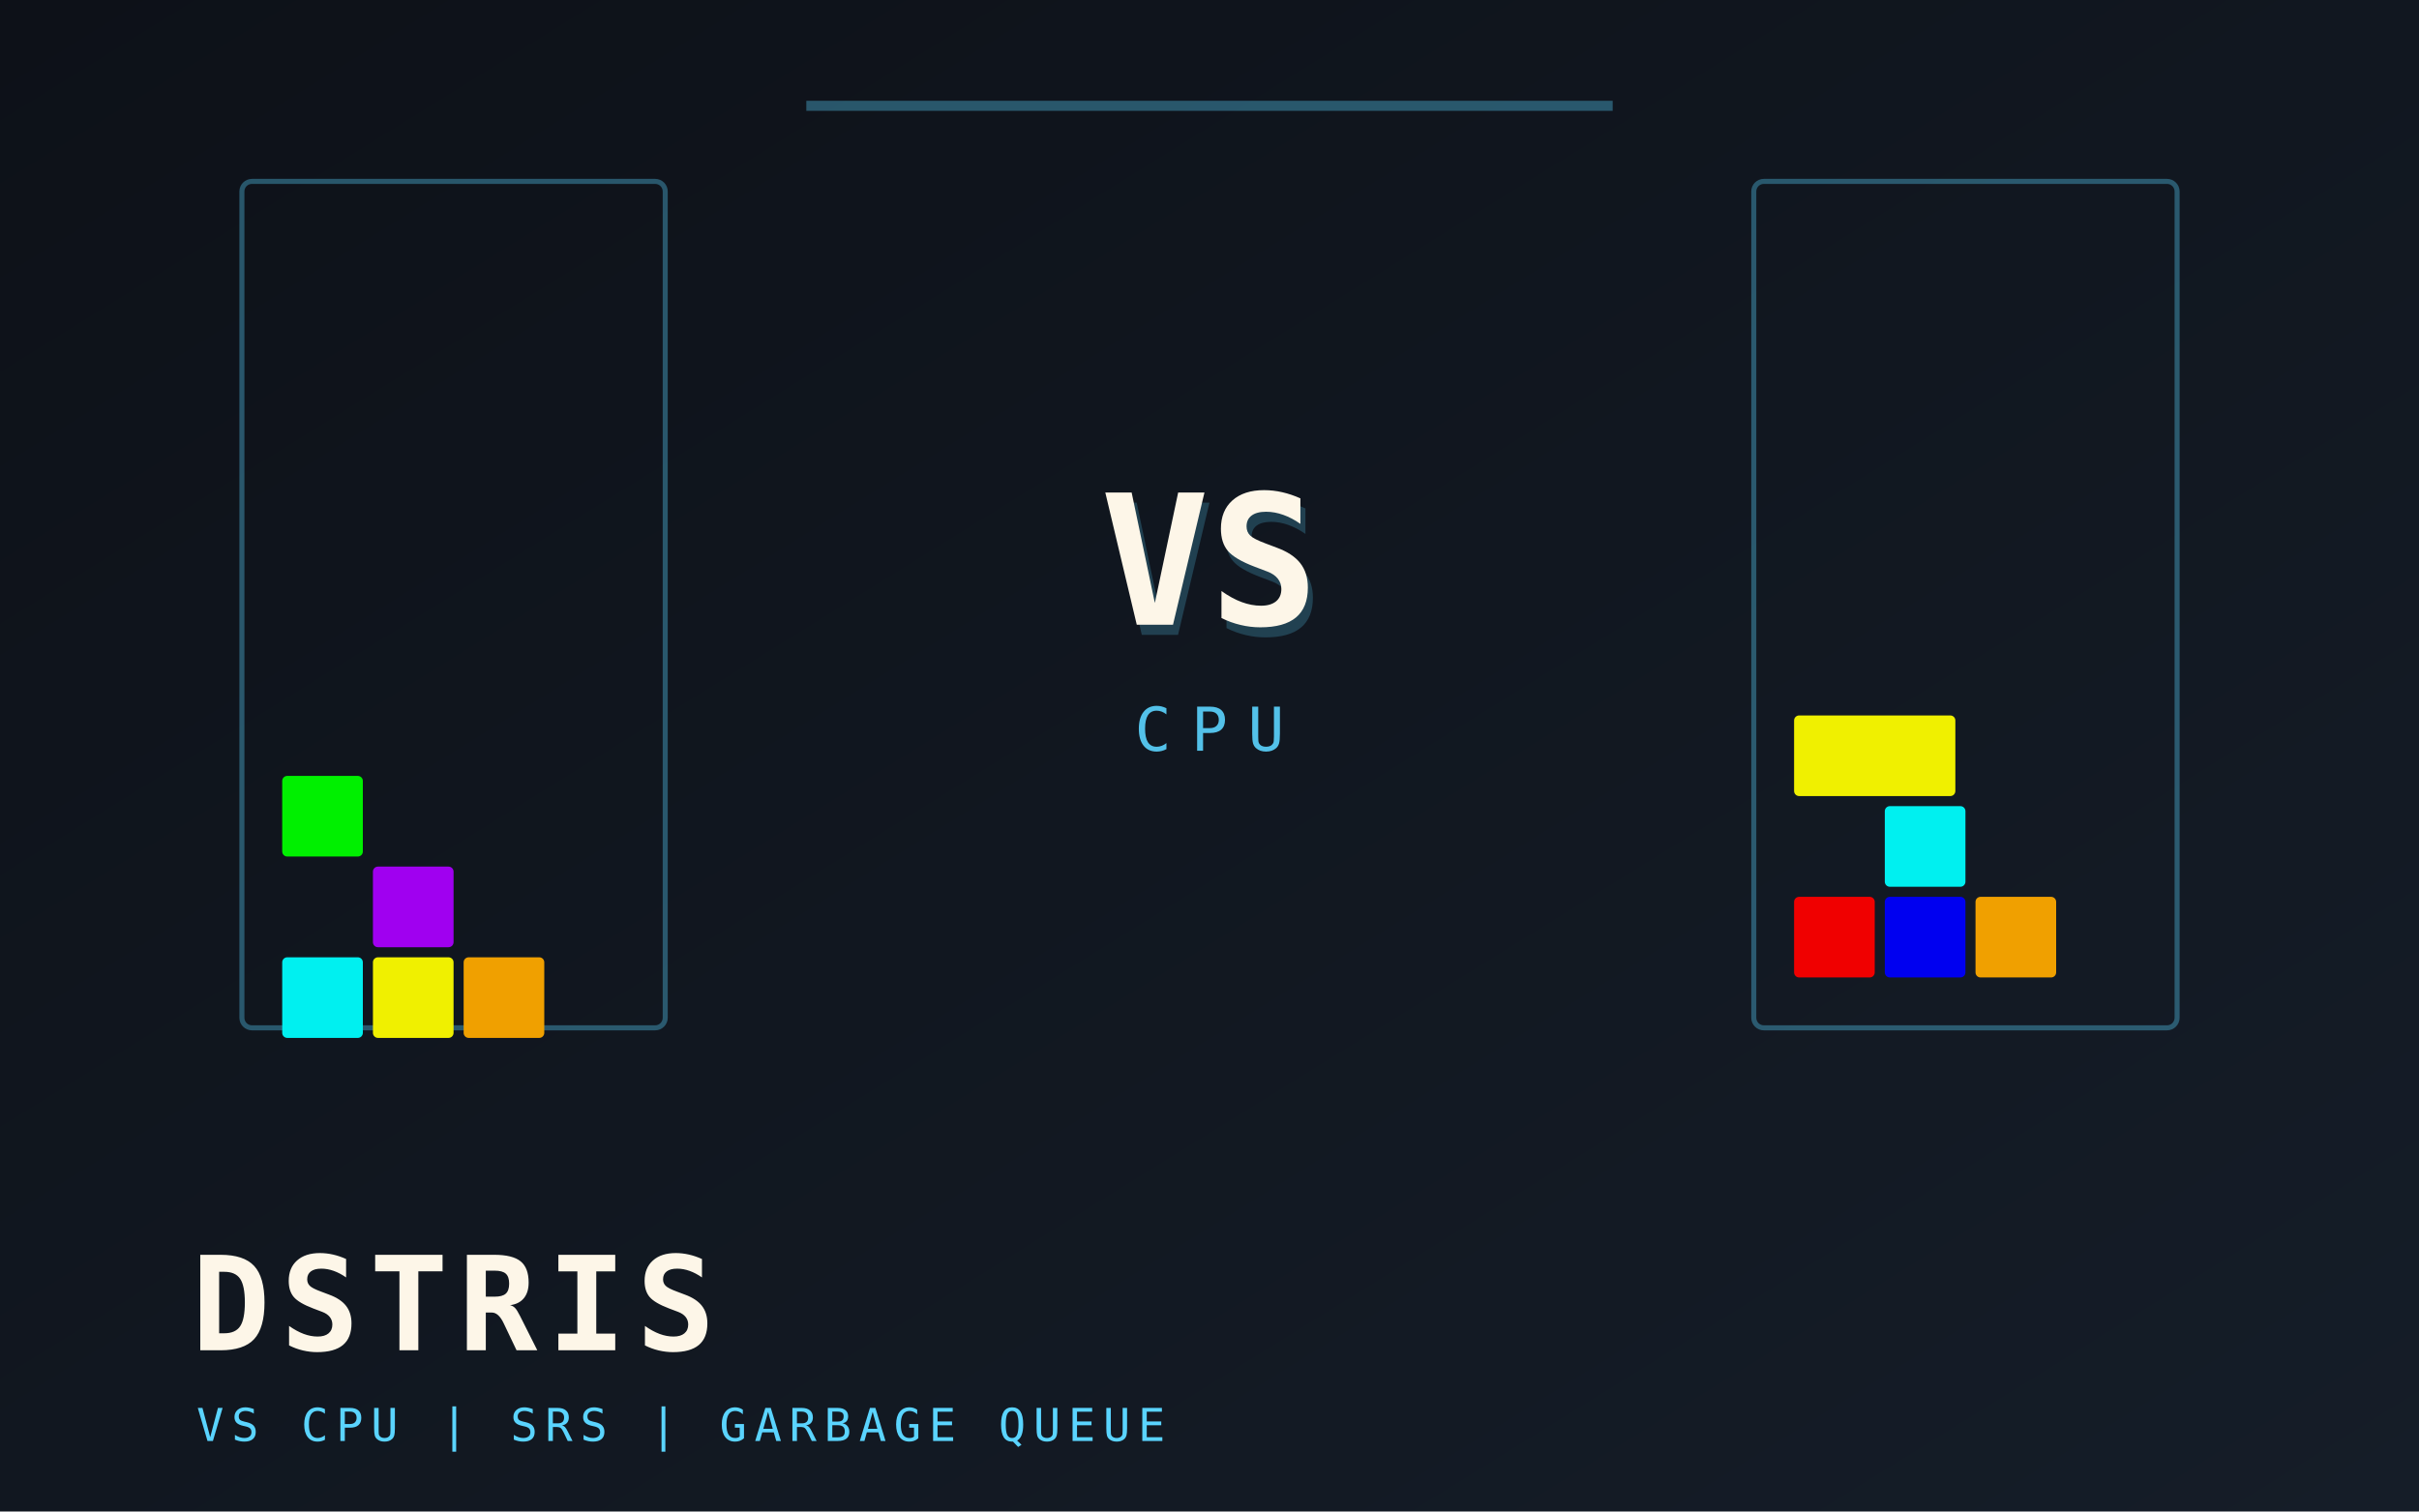
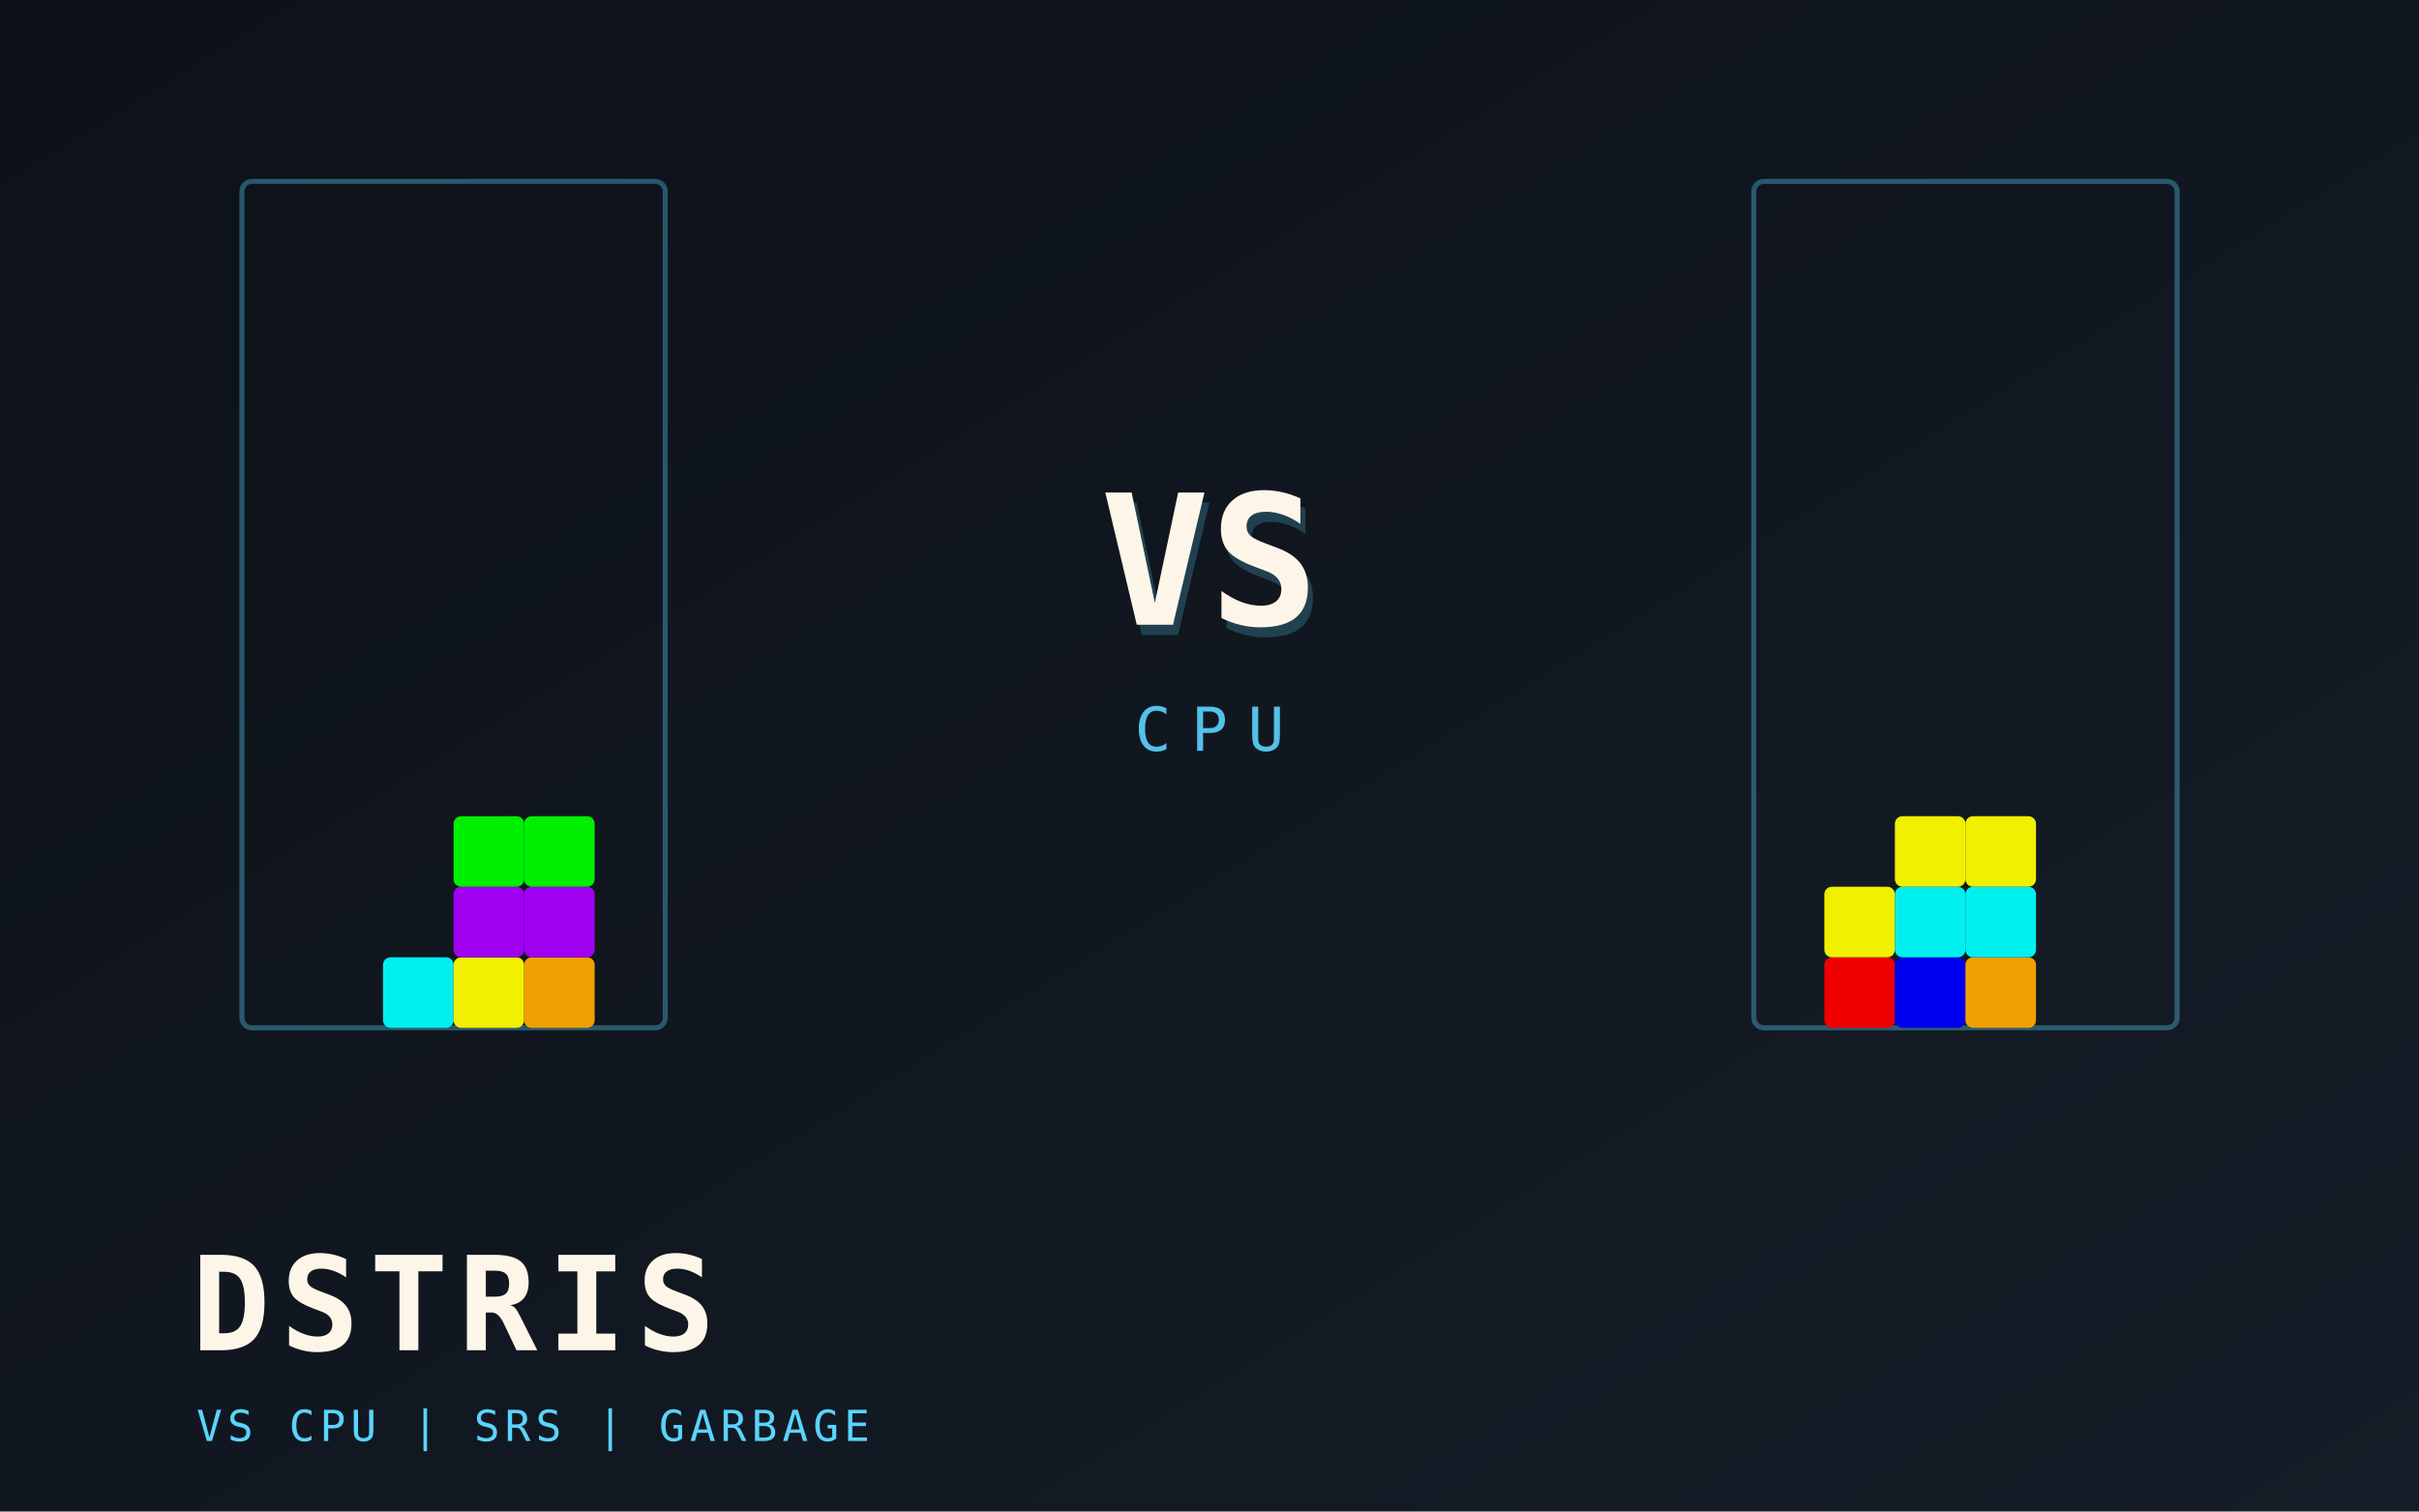
- <svg xmlns="http://www.w3.org/2000/svg" viewBox="0 0 960 600" role="img" aria-labelledby="title desc">
+ <svg xmlns="http://www.w3.org/2000/svg" viewBox="0 0 960 600" role="img" aria-labelledby="dstris-title dstris-desc">
  <defs>
-     <linearGradient id="bg" x1="0%" x2="100%" y1="0%" y2="100%">
+     <linearGradient id="dstris-bg" x1="0%" x2="100%" y1="0%" y2="100%">
      <stop offset="0%" stop-color="#0d1118" />
      <stop offset="100%" stop-color="#151d28" />
    </linearGradient>
  </defs>
-   <rect width="960" height="600" fill="url(#bg)" />
-   <rect x="320" y="40" width="320" height="4" fill="#5ad4ff" fill-opacity="0.35" />
+   <rect width="960" height="600" fill="url(#dstris-bg)" />
  <g stroke="#5ad4ff" stroke-opacity="0.35" stroke-width="2" fill="none">
    <rect x="96" y="72" width="168" height="336" rx="4" />
    <rect x="696" y="72" width="168" height="336" rx="4" />
  </g>
-   <g transform="translate(112 380)">
-     <rect width="32" height="32" fill="#00f0f0" rx="2" />
-     <rect x="36" width="32" height="32" fill="#f0f000" rx="2" />
-     <rect x="72" width="32" height="32" fill="#f0a000" rx="2" />
-     <rect x="36" y="-36" width="32" height="32" fill="#a000f0" rx="2" />
-     <rect y="-72" width="32" height="32" fill="#00f000" rx="2" />
+   <g>
+     <rect x="152" y="380" width="28" height="28" fill="#00f0f0" rx="3" />
+     <rect x="180" y="380" width="28" height="28" fill="#f0f000" rx="3" />
+     <rect x="208" y="380" width="28" height="28" fill="#f0a000" rx="3" />
+     <rect x="180" y="352" width="28" height="28" fill="#a000f0" rx="3" />
+     <rect x="208" y="352" width="28" height="28" fill="#a000f0" rx="3" />
+     <rect x="208" y="324" width="28" height="28" fill="#00f000" rx="3" />
+     <rect x="180" y="324" width="28" height="28" fill="#00f000" rx="3" />
  </g>
-   <g transform="translate(712 356)">
-     <rect width="32" height="32" fill="#f00000" rx="2" />
-     <rect x="36" width="32" height="32" fill="#0000f0" rx="2" />
-     <rect x="72" width="32" height="32" fill="#f0a000" rx="2" />
-     <rect x="36" y="-36" width="32" height="32" fill="#00f0f0" rx="2" />
-     <rect y="-72" width="64" height="32" fill="#f0f000" rx="2" />
+   <g>
+     <rect x="724" y="380" width="28" height="28" fill="#f00000" rx="3" />
+     <rect x="752" y="380" width="28" height="28" fill="#0000f0" rx="3" />
+     <rect x="780" y="380" width="28" height="28" fill="#f0a000" rx="3" />
+     <rect x="752" y="352" width="28" height="28" fill="#00f0f0" rx="3" />
+     <rect x="780" y="352" width="28" height="28" fill="#00f0f0" rx="3" />
+     <rect x="724" y="352" width="28" height="28" fill="#f0f000" rx="3" />
+     <rect x="752" y="324" width="28" height="28" fill="#f0f000" rx="3" />
+     <rect x="780" y="324" width="28" height="28" fill="#f0f000" rx="3" />
  </g>
  <text x="482" y="252" fill="#5ad4ff" font-family="monospace" font-size="72" font-weight="700" text-anchor="middle" opacity="0.22">VS</text>
  <text x="480" y="248" fill="#fdf6e8" font-family="monospace" font-size="72" font-weight="700" text-anchor="middle">VS</text>
  <text x="480" y="298" fill="#5ad4ff" font-family="monospace" font-size="24" letter-spacing="8" text-anchor="middle" opacity="0.9">CPU</text>
  <text x="76" y="536" fill="#fdf6e8" font-family="monospace" font-size="52" font-weight="700" letter-spacing="4">DSTRIS</text>
-   <text x="78" y="572" fill="#5ad4ff" font-family="monospace" font-size="18" letter-spacing="3">VS CPU | SRS | GARBAGE QUEUE</text>
+   <text x="78" y="572" fill="#5ad4ff" font-family="monospace" font-size="17" letter-spacing="2">VS CPU | SRS | GARBAGE</text>
</svg>
